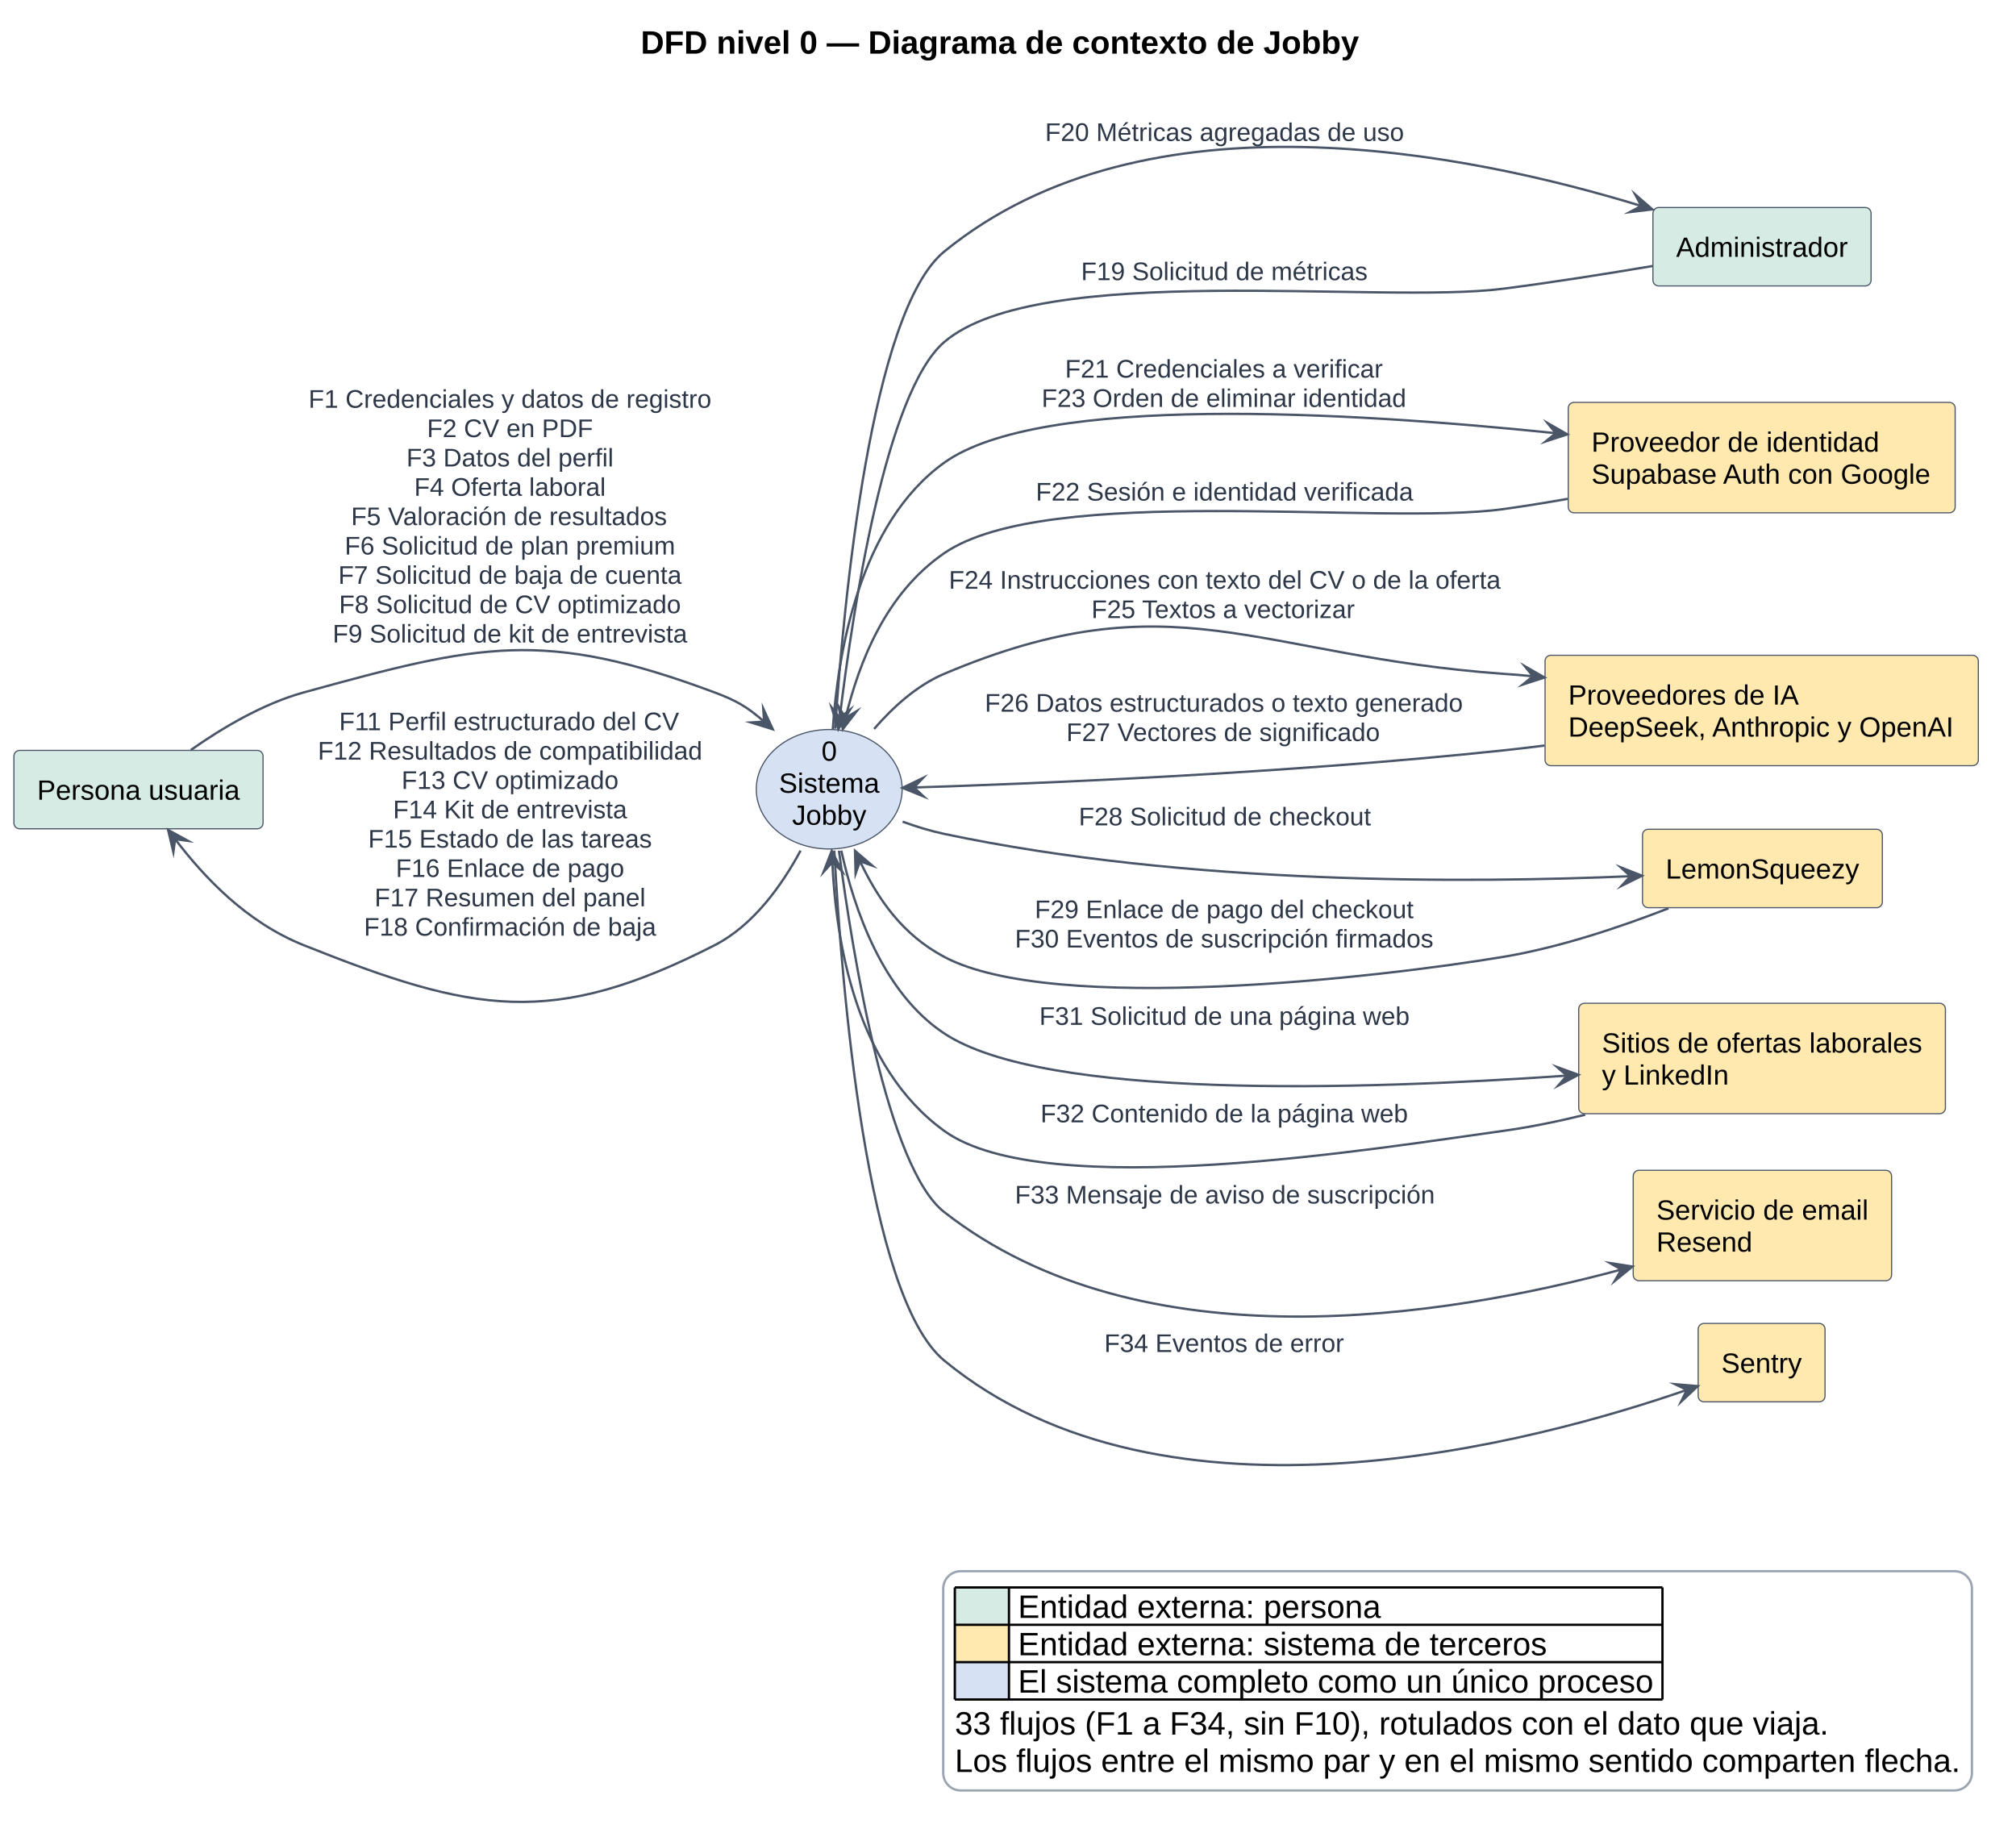
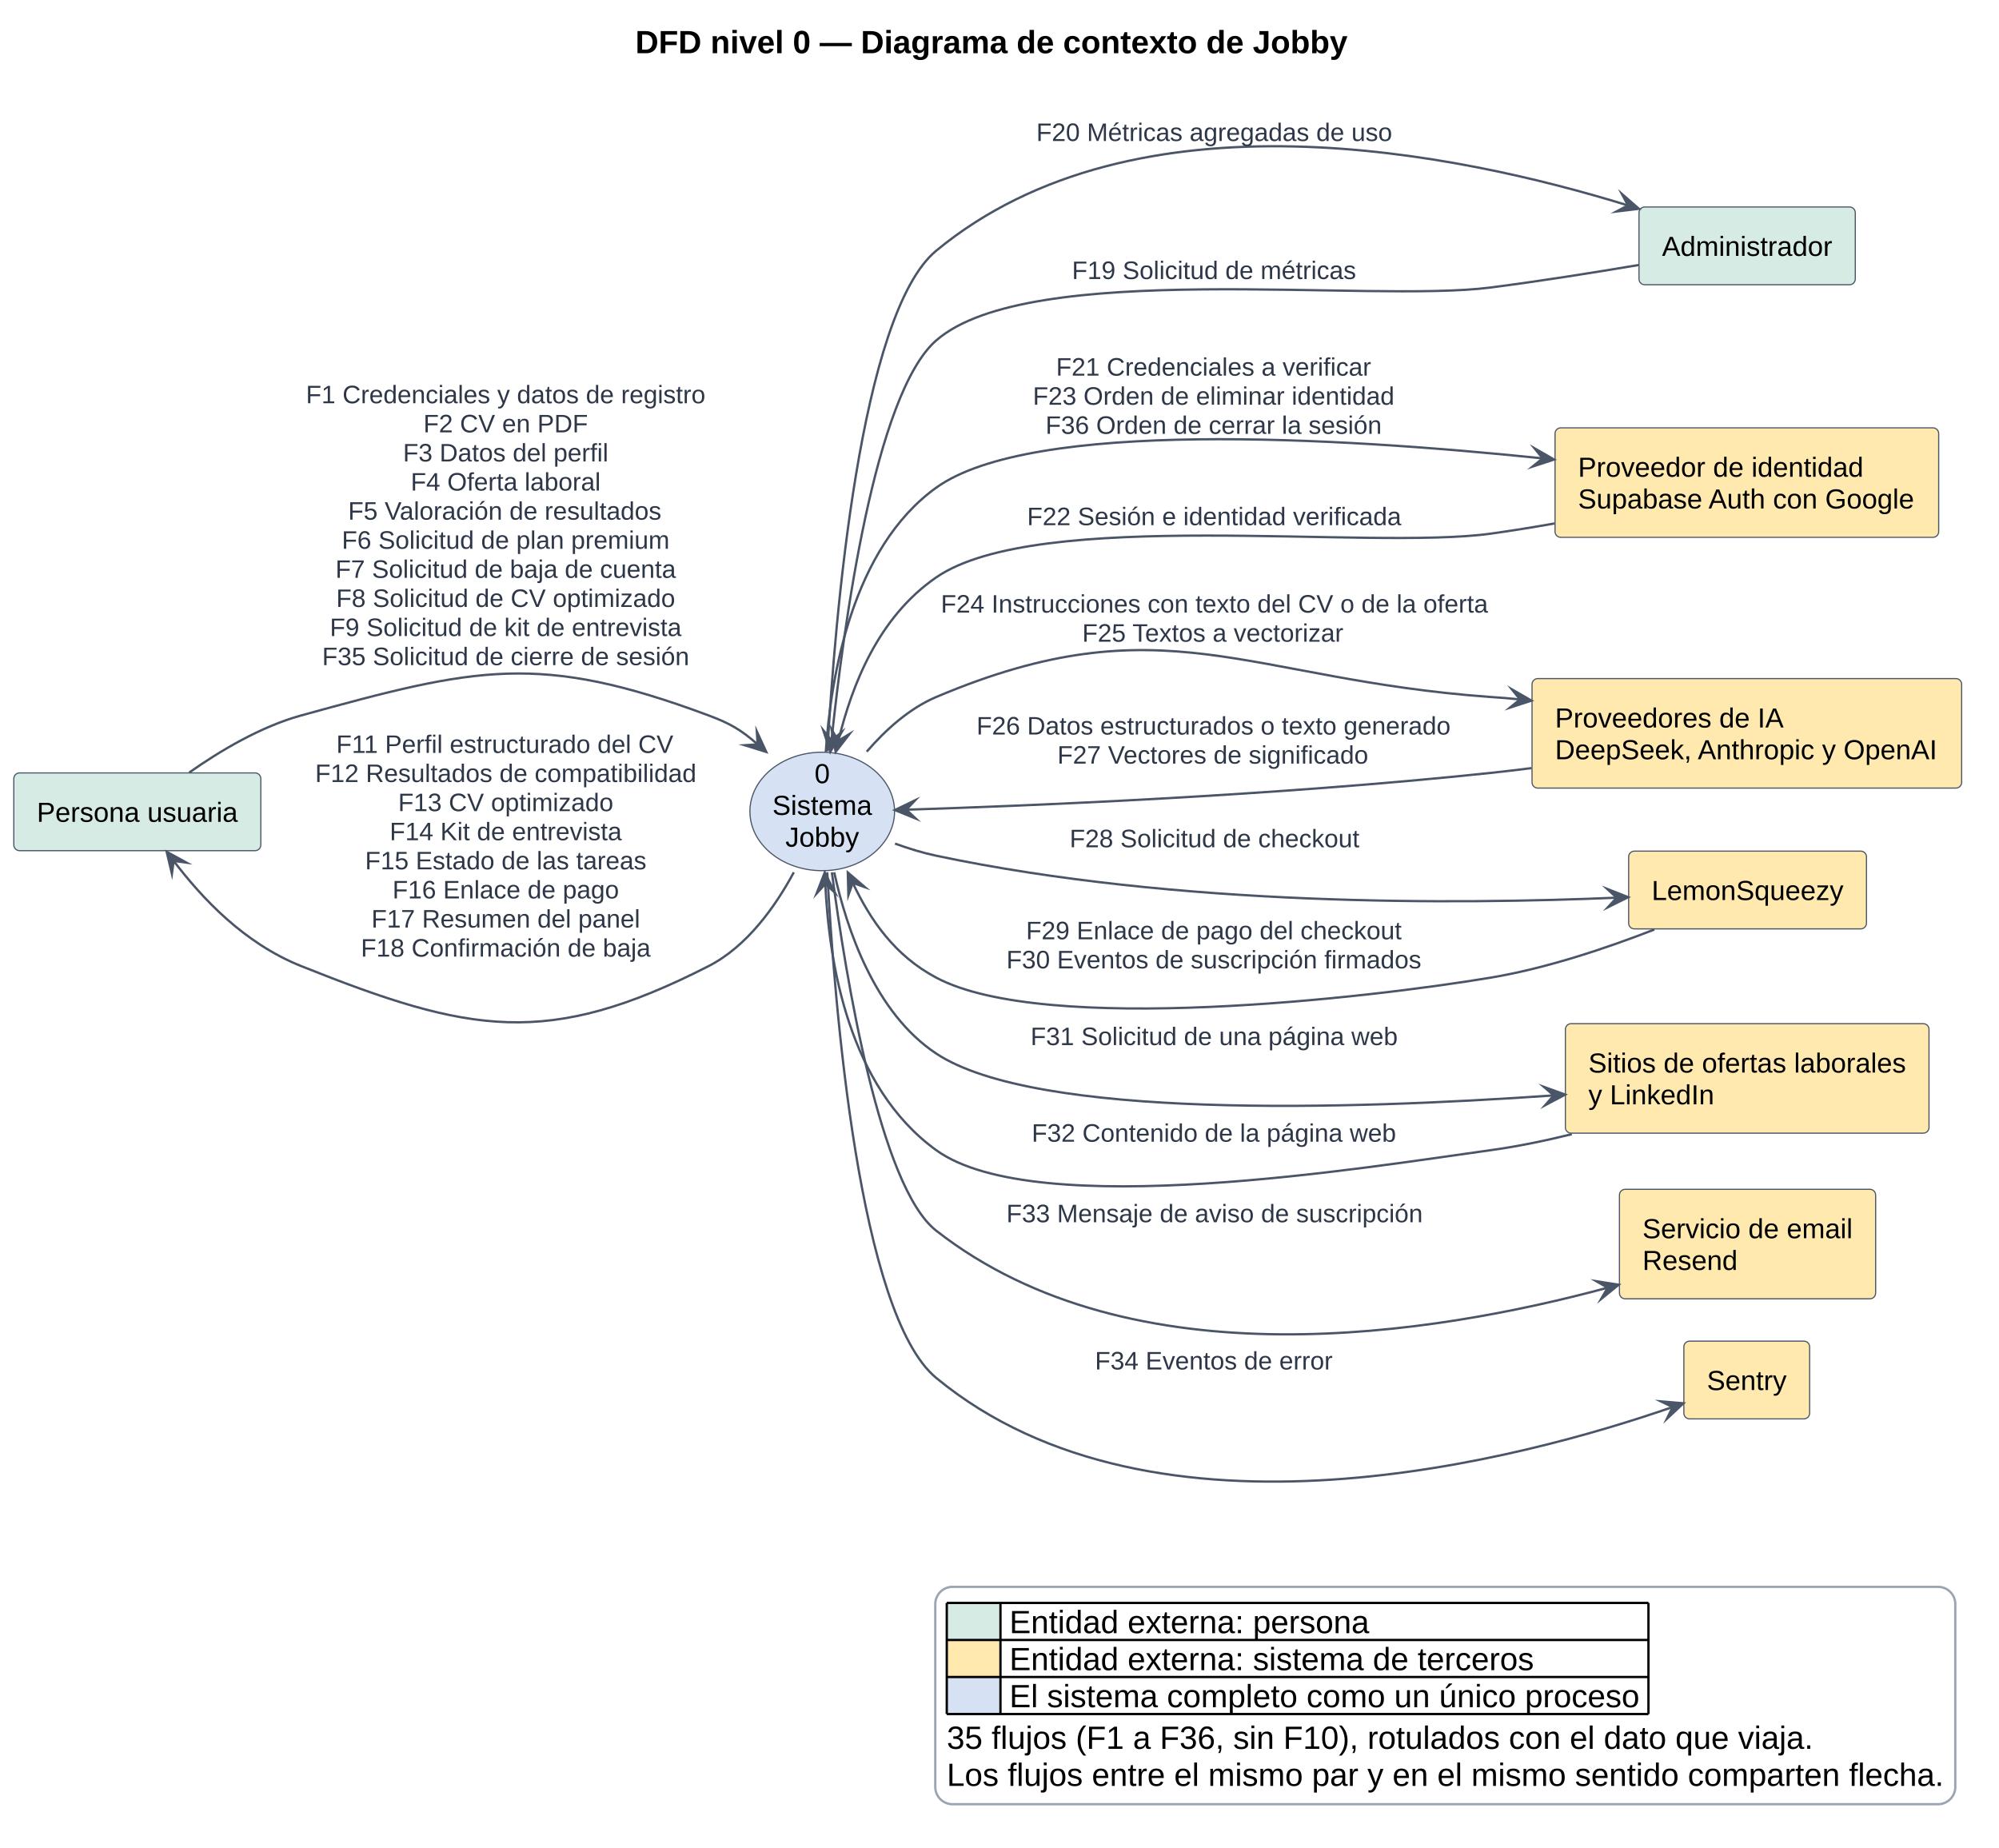
- <svg xmlns="http://www.w3.org/2000/svg" version="1.1" data-diagram-type="DESCRIPTION" style="width:869px;height:790px;background:#FFFFFF;" width="869px" height="790px" viewBox="0 0 869 790" zoomAndPan="magnify" preserveAspectRatio="none" contentStyleType="text/css">
+ <svg xmlns="http://www.w3.org/2000/svg" version="1.1" data-diagram-type="DESCRIPTION" style="width:869px;height:803px;background:#FFFFFF;" width="869px" height="803px" viewBox="0 0 869 803" zoomAndPan="magnify" preserveAspectRatio="none" contentStyleType="text/css">
  <defs />
  <g font-family="sans-serif" lengthAdjust="spacing">
    <g class="title" data-source-line="18">
      <text x="276.187" y="23.132" fill="#000" font-size="14" textLength="309.627" font-weight="700" font-family="Arial">DFD nivel 0 — Diagrama de contexto de Jobby</text>
    </g>
    <g class="entity" data-qualified-name="U" id="ent0001" data-source-line="20">
-       <rect x="6" y="323.446" width="107.387" height="33.799" fill="#D5EBE3" style="stroke:#4A5568;stroke-width:0.5;" rx="2.5" ry="2.5" />
-       <text x="16" y="344.702" fill="#000" font-size="12" textLength="87.387" font-family="Arial">Persona usuaria</text>
+       <rect x="6" y="335.974" width="107.387" height="33.799" fill="#D5EBE3" style="stroke:#4A5568;stroke-width:0.5;" rx="2.5" ry="2.5" />
+       <text x="16" y="357.229" fill="#000" font-size="12" textLength="87.387" font-family="Arial">Persona usuaria</text>
    </g>
    <g class="entity" data-qualified-name="A" id="ent0002" data-source-line="21">
-       <rect x="712.5" y="89.446" width="94.027" height="33.799" fill="#D5EBE3" style="stroke:#4A5568;stroke-width:0.5;" rx="2.5" ry="2.5" />
-       <text x="722.5" y="110.702" fill="#000" font-size="12" textLength="74.027" font-family="Arial">Administrador</text>
+       <rect x="712.5" y="89.974" width="94.027" height="33.799" fill="#D5EBE3" style="stroke:#4A5568;stroke-width:0.5;" rx="2.5" ry="2.5" />
+       <text x="722.5" y="111.229" fill="#000" font-size="12" textLength="74.027" font-family="Arial">Administrador</text>
    </g>
    <g class="entity" data-qualified-name="P" id="ent0003" data-source-line="22">
-       <ellipse cx="357.439" cy="340.197" rx="31.439" ry="25.751" fill="#D6E2F3" style="stroke:#4A5568;stroke-width:0.5;" />
-       <text x="354.102" y="327.902" fill="#000" font-size="12" font-family="Arial">0</text>
-       <text x="335.765" y="341.701" fill="#000" font-size="12" textLength="43.348" font-family="Arial">Sistema</text>
-       <text x="341.428" y="355.5" fill="#000" font-size="12" textLength="32.021" font-family="Arial">Jobby</text>
+       <ellipse cx="357.439" cy="352.724" rx="31.439" ry="25.751" fill="#D6E2F3" style="stroke:#4A5568;stroke-width:0.5;" />
+       <text x="354.102" y="340.43" fill="#000" font-size="12" font-family="Arial">0</text>
+       <text x="335.765" y="354.228" fill="#000" font-size="12" textLength="43.348" font-family="Arial">Sistema</text>
+       <text x="341.428" y="368.027" fill="#000" font-size="12" textLength="32.021" font-family="Arial">Jobby</text>
    </g>
    <g class="entity" data-qualified-name="ID" id="ent0004" data-source-line="23">
-       <rect x="676" y="173.446" width="166.777" height="47.598" fill="#FFE9AE" style="stroke:#4A5568;stroke-width:0.5;" rx="2.5" ry="2.5" />
-       <text x="686" y="194.702" fill="#000" font-size="12" textLength="124.09" font-family="Arial">Proveedor de identidad</text>
-       <text x="686" y="208.501" fill="#000" font-size="12" textLength="146.777" font-family="Arial">Supabase Auth con Google</text>
+       <rect x="676" y="185.974" width="166.777" height="47.598" fill="#FFE9AE" style="stroke:#4A5568;stroke-width:0.5;" rx="2.5" ry="2.5" />
+       <text x="686" y="207.229" fill="#000" font-size="12" textLength="124.09" font-family="Arial">Proveedor de identidad</text>
+       <text x="686" y="221.028" fill="#000" font-size="12" textLength="146.777" font-family="Arial">Supabase Auth con Google</text>
    </g>
    <g class="entity" data-qualified-name="IA" id="ent0005" data-source-line="24">
-       <rect x="666" y="282.446" width="186.764" height="47.598" fill="#FFE9AE" style="stroke:#4A5568;stroke-width:0.5;" rx="2.5" ry="2.5" />
-       <text x="676" y="303.702" fill="#000" font-size="12" textLength="99.393" font-family="Arial">Proveedores de IA</text>
-       <text x="676" y="317.501" fill="#000" font-size="12" textLength="166.764" font-family="Arial">DeepSeek, Anthropic y OpenAI</text>
+       <rect x="666" y="294.974" width="186.764" height="47.598" fill="#FFE9AE" style="stroke:#4A5568;stroke-width:0.5;" rx="2.5" ry="2.5" />
+       <text x="676" y="316.229" fill="#000" font-size="12" textLength="99.393" font-family="Arial">Proveedores de IA</text>
+       <text x="676" y="330.028" fill="#000" font-size="12" textLength="166.764" font-family="Arial">DeepSeek, Anthropic y OpenAI</text>
    </g>
    <g class="entity" data-qualified-name="LS" id="ent0006" data-source-line="25">
-       <rect x="708" y="357.446" width="103.391" height="33.799" fill="#FFE9AE" style="stroke:#4A5568;stroke-width:0.5;" rx="2.5" ry="2.5" />
-       <text x="718" y="378.702" fill="#000" font-size="12" textLength="83.391" font-family="Arial">LemonSqueezy</text>
+       <rect x="708" y="369.974" width="103.391" height="33.799" fill="#FFE9AE" style="stroke:#4A5568;stroke-width:0.5;" rx="2.5" ry="2.5" />
+       <text x="718" y="391.229" fill="#000" font-size="12" textLength="83.391" font-family="Arial">LemonSqueezy</text>
    </g>
    <g class="entity" data-qualified-name="W" id="ent0007" data-source-line="26">
-       <rect x="680.5" y="432.446" width="158.076" height="47.598" fill="#FFE9AE" style="stroke:#4A5568;stroke-width:0.5;" rx="2.5" ry="2.5" />
-       <text x="690.5" y="453.702" fill="#000" font-size="12" textLength="138.076" font-family="Arial">Sitios de ofertas laborales</text>
-       <text x="690.5" y="467.501" fill="#000" font-size="12" textLength="54.703" font-family="Arial">y LinkedIn</text>
+       <rect x="680.5" y="444.974" width="158.076" height="47.598" fill="#FFE9AE" style="stroke:#4A5568;stroke-width:0.5;" rx="2.5" ry="2.5" />
+       <text x="690.5" y="466.229" fill="#000" font-size="12" textLength="138.076" font-family="Arial">Sitios de ofertas laborales</text>
+       <text x="690.5" y="480.028" fill="#000" font-size="12" textLength="54.703" font-family="Arial">y LinkedIn</text>
    </g>
    <g class="entity" data-qualified-name="EM" id="ent0008" data-source-line="27">
-       <rect x="704" y="504.446" width="111.371" height="47.598" fill="#FFE9AE" style="stroke:#4A5568;stroke-width:0.5;" rx="2.5" ry="2.5" />
-       <text x="714" y="525.702" fill="#000" font-size="12" textLength="91.371" font-family="Arial">Servicio de email</text>
-       <text x="714" y="539.501" fill="#000" font-size="12" textLength="41.361" font-family="Arial">Resend</text>
+       <rect x="704" y="516.974" width="111.371" height="47.598" fill="#FFE9AE" style="stroke:#4A5568;stroke-width:0.5;" rx="2.5" ry="2.5" />
+       <text x="714" y="538.229" fill="#000" font-size="12" textLength="91.371" font-family="Arial">Servicio de email</text>
+       <text x="714" y="552.028" fill="#000" font-size="12" textLength="41.361" font-family="Arial">Resend</text>
    </g>
    <g class="entity" data-qualified-name="SE" id="ent0009" data-source-line="28">
-       <rect x="732" y="570.446" width="54.682" height="33.799" fill="#FFE9AE" style="stroke:#4A5568;stroke-width:0.5;" rx="2.5" ry="2.5" />
-       <text x="742" y="591.702" fill="#000" font-size="12" textLength="34.682" font-family="Arial">Sentry</text>
+       <rect x="732" y="582.974" width="54.682" height="33.799" fill="#FFE9AE" style="stroke:#4A5568;stroke-width:0.5;" rx="2.5" ry="2.5" />
+       <text x="742" y="604.229" fill="#000" font-size="12" textLength="34.682" font-family="Arial">Sentry</text>
    </g>
    <g class="link" data-entity-1="ent0001" data-entity-2="ent0003" id="lnk10" data-link-type="dependency">
-       <polygon points="333.119,314.347,328.998,305.402,329.363,311.047,323.718,311.411,333.119,314.347" fill="#4A5568" style="stroke:#4A5568;stroke-width:1;stroke-linejoin:miter;stroke-miterlimit:10;" />
-       <path d="M82.254,323.294 C95.518,313.951 113.281,303.325 131,298.446 C206.845,277.567 234.289,270.966 308,298.446 C317.184,301.87 322.029,304.603 329.363,311.047" style="stroke:#4A5568;stroke-width:1;" fill="none" />
-       <text x="133" y="175.764" fill="#2D3748" font-size="11" textLength="173.642" font-family="Arial">F1 Credenciales y datos de registro</text>
-       <text x="184.06" y="188.413" fill="#2D3748" font-size="11" textLength="71.521" font-family="Arial">F2 CV en PDF</text>
-       <text x="175.19" y="201.062" fill="#2D3748" font-size="11" textLength="89.262" font-family="Arial">F3 Datos del perfil</text>
-       <text x="178.552" y="213.711" fill="#2D3748" font-size="11" textLength="82.538" font-family="Arial">F4 Oferta laboral</text>
-       <text x="151.337" y="226.36" fill="#2D3748" font-size="11" textLength="136.968" font-family="Arial">F5 Valoración de resultados</text>
-       <text x="148.592" y="239.009" fill="#2D3748" font-size="11" textLength="142.458" font-family="Arial">F6 Solicitud de plan premium</text>
-       <text x="145.826" y="251.658" fill="#2D3748" font-size="11" textLength="147.99" font-family="Arial">F7 Solicitud de baja de cuenta</text>
-       <text x="146.146" y="264.307" fill="#2D3748" font-size="11" textLength="147.351" font-family="Arial">F8 Solicitud de CV optimizado</text>
-       <text x="143.393" y="276.956" fill="#2D3748" font-size="11" textLength="152.856" font-family="Arial">F9 Solicitud de kit de entrevista</text>
+       <polygon points="333.119,326.874,328.998,317.929,329.363,323.574,323.718,323.938,333.119,326.874" fill="#4A5568" style="stroke:#4A5568;stroke-width:1;stroke-linejoin:miter;stroke-miterlimit:10;" />
+       <path d="M82.254,335.821 C95.518,326.478 113.281,315.852 131,310.974 C206.845,290.094 234.289,283.493 308,310.974 C317.184,314.398 322.029,317.13 329.363,323.574" style="stroke:#4A5568;stroke-width:1;" fill="none" />
+       <text x="133" y="175.291" fill="#2D3748" font-size="11" textLength="173.642" font-family="Arial">F1 Credenciales y datos de registro</text>
+       <text x="184.06" y="187.94" fill="#2D3748" font-size="11" textLength="71.521" font-family="Arial">F2 CV en PDF</text>
+       <text x="175.19" y="200.589" fill="#2D3748" font-size="11" textLength="89.262" font-family="Arial">F3 Datos del perfil</text>
+       <text x="178.552" y="213.238" fill="#2D3748" font-size="11" textLength="82.538" font-family="Arial">F4 Oferta laboral</text>
+       <text x="151.337" y="225.887" fill="#2D3748" font-size="11" textLength="136.968" font-family="Arial">F5 Valoración de resultados</text>
+       <text x="148.592" y="238.536" fill="#2D3748" font-size="11" textLength="142.458" font-family="Arial">F6 Solicitud de plan premium</text>
+       <text x="145.826" y="251.185" fill="#2D3748" font-size="11" textLength="147.99" font-family="Arial">F7 Solicitud de baja de cuenta</text>
+       <text x="146.146" y="263.834" fill="#2D3748" font-size="11" textLength="147.351" font-family="Arial">F8 Solicitud de CV optimizado</text>
+       <text x="143.393" y="276.483" fill="#2D3748" font-size="11" textLength="152.856" font-family="Arial">F9 Solicitud de kit de entrevista</text>
+       <text x="140.028" y="289.132" fill="#2D3748" font-size="11" textLength="159.586" font-family="Arial">F35 Solicitud de cierre de sesión</text>
    </g>
    <g class="link" data-entity-1="ent0003" data-entity-2="ent0001" id="lnk11" data-link-type="dependency">
-       <polygon points="72.456,357.726,74.733,367.308,75.488,361.701,81.094,362.456,72.456,357.726" fill="#4A5568" style="stroke:#4A5568;stroke-width:1;stroke-linejoin:miter;stroke-miterlimit:10;" />
-       <path d="M345.085,366.65 C337.061,381.548 324.753,398.892 308,407.446 C237.939,443.221 204.056,436.624 131,407.446 C106.067,397.489 87.942,378.03 75.488,361.701" style="stroke:#4A5568;stroke-width:1;" fill="none" />
-       <text x="146.182" y="314.764" fill="#2D3748" font-size="11" textLength="147.345" font-family="Arial">F11 Perfil estructurado del CV</text>
-       <text x="137" y="327.413" fill="#2D3748" font-size="11" textLength="165.709" font-family="Arial">F12 Resultados de compatibilidad</text>
-       <text x="173.083" y="340.062" fill="#2D3748" font-size="11" textLength="93.543" font-family="Arial">F13 CV optimizado</text>
-       <text x="169.412" y="352.711" fill="#2D3748" font-size="11" textLength="100.885" font-family="Arial">F14 Kit de entrevista</text>
-       <text x="158.707" y="365.36" fill="#2D3748" font-size="11" textLength="122.294" font-family="Arial">F15 Estado de las tareas</text>
-       <text x="170.623" y="378.009" fill="#2D3748" font-size="11" textLength="98.463" font-family="Arial">F16 Enlace de pago</text>
-       <text x="161.457" y="390.658" fill="#2D3748" font-size="11" textLength="116.794" font-family="Arial">F17 Resumen del panel</text>
-       <text x="156.876" y="403.307" fill="#2D3748" font-size="11" textLength="125.958" font-family="Arial">F18 Confirmación de baja</text>
+       <polygon points="72.456,370.253,74.733,379.835,75.488,374.228,81.094,374.983,72.456,370.253" fill="#4A5568" style="stroke:#4A5568;stroke-width:1;stroke-linejoin:miter;stroke-miterlimit:10;" />
+       <path d="M345.085,379.177 C337.061,394.075 324.753,411.419 308,419.974 C237.939,455.749 204.056,449.151 131,419.974 C106.067,410.016 87.942,390.557 75.488,374.228" style="stroke:#4A5568;stroke-width:1;" fill="none" />
+       <text x="146.182" y="327.291" fill="#2D3748" font-size="11" textLength="147.345" font-family="Arial">F11 Perfil estructurado del CV</text>
+       <text x="137" y="339.94" fill="#2D3748" font-size="11" textLength="165.709" font-family="Arial">F12 Resultados de compatibilidad</text>
+       <text x="173.083" y="352.589" fill="#2D3748" font-size="11" textLength="93.543" font-family="Arial">F13 CV optimizado</text>
+       <text x="169.412" y="365.238" fill="#2D3748" font-size="11" textLength="100.885" font-family="Arial">F14 Kit de entrevista</text>
+       <text x="158.707" y="377.887" fill="#2D3748" font-size="11" textLength="122.294" font-family="Arial">F15 Estado de las tareas</text>
+       <text x="170.623" y="390.536" fill="#2D3748" font-size="11" textLength="98.463" font-family="Arial">F16 Enlace de pago</text>
+       <text x="161.457" y="403.185" fill="#2D3748" font-size="11" textLength="116.794" font-family="Arial">F17 Resumen del panel</text>
+       <text x="156.876" y="415.834" fill="#2D3748" font-size="11" textLength="125.958" font-family="Arial">F18 Confirmación de baja</text>
    </g>
    <g class="link" data-entity-1="ent0002" data-entity-2="ent0003" id="lnk12" data-link-type="dependency">
-       <polygon points="361.362,314.343,366.419,305.892,361.965,309.38,358.477,304.926,361.362,314.343" fill="#4A5568" style="stroke:#4A5568;stroke-width:1;stroke-linejoin:miter;stroke-miterlimit:10;" />
-       <path d="M712.364,114.663 C692.589,118.002 669.205,121.711 648,124.446 C594.643,131.331 447.803,112.384 407,147.446 C381.845,169.062 367.745,261.854 361.965,309.38" style="stroke:#4A5568;stroke-width:1;" fill="none" />
-       <text x="466" y="120.764" fill="#2D3748" font-size="11" textLength="123.498" font-family="Arial">F19 Solicitud de métricas</text>
+       <polygon points="360.95,326.826,365.87,318.294,361.473,321.854,357.914,317.457,360.95,326.826" fill="#4A5568" style="stroke:#4A5568;stroke-width:1;stroke-linejoin:miter;stroke-miterlimit:10;" />
+       <path d="M712.364,115.19 C692.589,118.53 669.205,122.238 648,124.974 C594.643,131.858 447.559,112.628 407,147.974 C380.255,171.281 366.716,272.018 361.473,321.854" style="stroke:#4A5568;stroke-width:1;" fill="none" />
+       <text x="466" y="121.291" fill="#2D3748" font-size="11" textLength="123.498" font-family="Arial">F19 Solicitud de métricas</text>
    </g>
    <g class="link" data-entity-1="ent0003" data-entity-2="ent0002" id="lnk13" data-link-type="dependency">
-       <polygon points="712.259,90.245,704.826,83.783,707.478,88.78,702.482,91.432,712.259,90.245" fill="#4A5568" style="stroke:#4A5568;stroke-width:1;stroke-linejoin:miter;stroke-miterlimit:10;" />
-       <path d="M359.983,314.086 C363.694,258.911 375.458,134.226 407,108.446 C494.297,37.099 633.881,66.225 707.478,88.78" style="stroke:#4A5568;stroke-width:1;" fill="none" />
-       <text x="450.5" y="60.764" fill="#2D3748" font-size="11" textLength="154.698" font-family="Arial">F20 Métricas agregadas de uso</text>
+       <polygon points="712.476,90.764,705.054,84.289,707.698,89.291,702.697,91.934,712.476,90.764" fill="#4A5568" style="stroke:#4A5568;stroke-width:1;stroke-linejoin:miter;stroke-miterlimit:10;" />
+       <path d="M359.69,326.572 C362.881,269.262 373.777,136.401 407,108.974 C494.061,37.099 634.078,66.588 707.698,89.291" style="stroke:#4A5568;stroke-width:1;" fill="none" />
+       <text x="450.5" y="61.291" fill="#2D3748" font-size="11" textLength="154.698" font-family="Arial">F20 Métricas agregadas de uso</text>
    </g>
    <g class="link" data-entity-1="ent0003" data-entity-2="ent0004" id="lnk14" data-link-type="dependency">
-       <polygon points="675.597,187.229,667.055,182.328,670.624,186.717,666.235,190.286,675.597,187.229" fill="#4A5568" style="stroke:#4A5568;stroke-width:1;stroke-linejoin:miter;stroke-miterlimit:10;" />
-       <path d="M358.978,314.399 C361.153,281.412 370.408,225.713 407,199.446 C448.395,169.732 580.39,177.422 670.624,186.717" style="stroke:#4A5568;stroke-width:1;" fill="none" />
-       <text x="459.1" y="162.764" fill="#2D3748" font-size="11" textLength="136.947" font-family="Arial">F21 Credenciales a verificar</text>
-       <text x="449" y="175.413" fill="#2D3748" font-size="11" textLength="157.147" font-family="Arial">F23 Orden de eliminar identidad</text>
+       <polygon points="675.597,199.756,667.055,194.855,670.624,199.244,666.235,202.813,675.597,199.756" fill="#4A5568" style="stroke:#4A5568;stroke-width:1;stroke-linejoin:miter;stroke-miterlimit:10;" />
+       <path d="M358.978,326.926 C361.153,293.939 370.408,238.24 407,211.974 C448.395,182.259 580.39,189.949 670.624,199.244" style="stroke:#4A5568;stroke-width:1;" fill="none" />
+       <text x="459.1" y="163.291" fill="#2D3748" font-size="11" textLength="136.947" font-family="Arial">F21 Credenciales a verificar</text>
+       <text x="449" y="175.94" fill="#2D3748" font-size="11" textLength="157.147" font-family="Arial">F23 Orden de eliminar identidad</text>
+       <text x="454.511" y="188.589" fill="#2D3748" font-size="11" textLength="146.126" font-family="Arial">F36 Orden de cerrar la sesión</text>
    </g>
    <g class="link" data-entity-1="ent0004" data-entity-2="ent0003" id="lnk15" data-link-type="dependency">
-       <polygon points="363.272,314.313,369.297,306.521,364.461,309.456,361.526,304.62,363.272,314.313" fill="#4A5568" style="stroke:#4A5568;stroke-width:1;stroke-linejoin:miter;stroke-miterlimit:10;" />
-       <path d="M675.715,215.026 C666.392,216.679 657.01,218.199 648,219.446 C594.786,226.815 451.253,207.988 407,238.446 C381.641,255.9 370.333,285.453 364.461,309.456" style="stroke:#4A5568;stroke-width:1;" fill="none" />
-       <text x="446.5" y="215.764" fill="#2D3748" font-size="11" textLength="162.658" font-family="Arial">F22 Sesión e identidad verificada</text>
+       <polygon points="363.272,326.84,369.297,319.048,364.461,321.983,361.526,317.147,363.272,326.84" fill="#4A5568" style="stroke:#4A5568;stroke-width:1;stroke-linejoin:miter;stroke-miterlimit:10;" />
+       <path d="M675.715,227.553 C666.392,229.206 657.01,230.726 648,231.974 C594.786,239.342 451.253,220.515 407,250.974 C381.641,268.427 370.333,297.98 364.461,321.983" style="stroke:#4A5568;stroke-width:1;" fill="none" />
+       <text x="446.5" y="228.291" fill="#2D3748" font-size="11" textLength="162.658" font-family="Arial">F22 Sesión e identidad verificada</text>
    </g>
    <g class="link" data-entity-1="ent0003" data-entity-2="ent0005" id="lnk16" data-link-type="dependency">
-       <polygon points="665.758,292.031,657.223,287.117,660.785,291.511,656.391,295.074,665.758,292.031" fill="#4A5568" style="stroke:#4A5568;stroke-width:1;stroke-linejoin:miter;stroke-miterlimit:10;" />
-       <path d="M376.781,314.21 C384.85,304.873 395.194,295.442 407,290.446 C505.643,248.705 541.166,282.752 648,290.446 C653.8,290.864 654.786,290.884 660.785,291.511" style="stroke:#4A5568;stroke-width:1;" fill="none" />
-       <text x="409" y="253.764" fill="#2D3748" font-size="11" textLength="237.854" font-family="Arial">F24 Instrucciones con texto del CV o de la oferta</text>
-       <text x="470.461" y="266.413" fill="#2D3748" font-size="11" textLength="114.931" font-family="Arial">F25 Textos a vectorizar</text>
+       <polygon points="665.758,304.558,657.223,299.644,660.785,304.038,656.391,307.601,665.758,304.558" fill="#4A5568" style="stroke:#4A5568;stroke-width:1;stroke-linejoin:miter;stroke-miterlimit:10;" />
+       <path d="M376.781,326.737 C384.85,317.4 395.194,307.969 407,302.974 C505.643,261.232 541.166,295.279 648,302.974 C653.8,303.391 654.786,303.411 660.785,304.038" style="stroke:#4A5568;stroke-width:1;" fill="none" />
+       <text x="409" y="266.291" fill="#2D3748" font-size="11" textLength="237.854" font-family="Arial">F24 Instrucciones con texto del CV o de la oferta</text>
+       <text x="470.461" y="278.94" fill="#2D3748" font-size="11" textLength="114.931" font-family="Arial">F25 Textos a vectorizar</text>
    </g>
    <g class="link" data-entity-1="ent0005" data-entity-2="ent0003" id="lnk17" data-link-type="dependency">
-       <polygon points="389.004,339.598,398.126,343.31,394.001,339.439,397.872,335.314,389.004,339.598" fill="#4A5568" style="stroke:#4A5568;stroke-width:1;stroke-linejoin:miter;stroke-miterlimit:10;" />
-       <path d="M665.735,321.365 C659.741,322.129 653.79,322.832 648,323.446 C553.875,333.428 446.865,337.758 394.001,339.439" style="stroke:#4A5568;stroke-width:1;" fill="none" />
-       <text x="424.5" y="306.764" fill="#2D3748" font-size="11" textLength="206.067" font-family="Arial">F26 Datos estructurados o texto generado</text>
-       <text x="459.662" y="319.413" fill="#2D3748" font-size="11" textLength="135.744" font-family="Arial">F27 Vectores de significado</text>
+       <polygon points="389.004,352.125,398.126,355.837,394.001,351.966,397.872,347.841,389.004,352.125" fill="#4A5568" style="stroke:#4A5568;stroke-width:1;stroke-linejoin:miter;stroke-miterlimit:10;" />
+       <path d="M665.735,333.892 C659.741,334.656 653.79,335.359 648,335.974 C553.875,345.955 446.865,350.286 394.001,351.966" style="stroke:#4A5568;stroke-width:1;" fill="none" />
+       <text x="424.5" y="319.291" fill="#2D3748" font-size="11" textLength="206.067" font-family="Arial">F26 Datos estructurados o texto generado</text>
+       <text x="459.662" y="331.94" fill="#2D3748" font-size="11" textLength="135.744" font-family="Arial">F27 Vectores de significado</text>
    </g>
    <g class="link" data-entity-1="ent0003" data-entity-2="ent0006" id="lnk18" data-link-type="dependency">
-       <polygon points="707.791,377.471,698.628,373.859,702.795,377.685,698.969,381.851,707.791,377.471" fill="#4A5568" style="stroke:#4A5568;stroke-width:1;stroke-linejoin:miter;stroke-miterlimit:10;" />
-       <path d="M389.079,354.177 C394.924,356.297 401.072,358.195 407,359.446 C512.183,381.647 633.883,380.625 702.795,377.685" style="stroke:#4A5568;stroke-width:1;" fill="none" />
-       <text x="465" y="355.764" fill="#2D3748" font-size="11" textLength="125.963" font-family="Arial">F28 Solicitud de checkout</text>
+       <polygon points="707.791,389.999,698.628,386.386,702.795,390.212,698.969,394.379,707.791,389.999" fill="#4A5568" style="stroke:#4A5568;stroke-width:1;stroke-linejoin:miter;stroke-miterlimit:10;" />
+       <path d="M389.079,366.704 C394.924,368.825 401.072,370.722 407,371.974 C512.183,394.174 633.883,393.152 702.795,390.212" style="stroke:#4A5568;stroke-width:1;" fill="none" />
+       <text x="465" y="368.291" fill="#2D3748" font-size="11" textLength="125.963" font-family="Arial">F28 Solicitud de checkout</text>
    </g>
    <g class="link" data-entity-1="ent0006" data-entity-2="ent0003" id="lnk19" data-link-type="dependency">
-       <polygon points="368.552,366.729,368.81,376.574,370.702,371.243,376.033,373.135,368.552,366.729" fill="#4A5568" style="stroke:#4A5568;stroke-width:1;stroke-linejoin:miter;stroke-miterlimit:10;" />
-       <path d="M719.177,391.528 C698.436,399.617 672.311,408.383 648,412.446 C595.177,421.275 454.279,437.604 407,412.446 C388.905,402.818 378.498,387.614 370.702,371.243" style="stroke:#4A5568;stroke-width:1;" fill="none" />
-       <text x="446.04" y="395.764" fill="#2D3748" font-size="11" textLength="163.281" font-family="Arial">F29 Enlace de pago del checkout</text>
-       <text x="437.5" y="408.413" fill="#2D3748" font-size="11" textLength="180.361" font-family="Arial">F30 Eventos de suscripción firmados</text>
+       <polygon points="368.552,379.256,368.81,389.102,370.702,383.77,376.033,385.662,368.552,379.256" fill="#4A5568" style="stroke:#4A5568;stroke-width:1;stroke-linejoin:miter;stroke-miterlimit:10;" />
+       <path d="M719.177,404.055 C698.436,412.144 672.311,420.91 648,424.974 C595.177,433.802 454.279,450.131 407,424.974 C388.905,415.345 378.498,400.141 370.702,383.77" style="stroke:#4A5568;stroke-width:1;" fill="none" />
+       <text x="446.04" y="408.291" fill="#2D3748" font-size="11" textLength="163.281" font-family="Arial">F29 Enlace de pago del checkout</text>
+       <text x="437.5" y="420.94" fill="#2D3748" font-size="11" textLength="180.361" font-family="Arial">F30 Eventos de suscripción firmados</text>
    </g>
    <g class="link" data-entity-1="ent0003" data-entity-2="ent0007" id="lnk20" data-link-type="dependency">
-       <polygon points="680.403,463.282,671.146,459.919,675.415,463.63,671.704,467.9,680.403,463.282" fill="#4A5568" style="stroke:#4A5568;stroke-width:1;stroke-linejoin:miter;stroke-miterlimit:10;" />
-       <path d="M362.646,366.657 C368.115,391.588 380.377,427.825 407,445.446 C450.212,474.048 585.678,469.904 675.415,463.63" style="stroke:#4A5568;stroke-width:1;" fill="none" />
-       <text x="448" y="441.764" fill="#2D3748" font-size="11" textLength="159.613" font-family="Arial">F31 Solicitud de una página web</text>
+       <polygon points="680.403,475.809,671.146,472.446,675.415,476.157,671.704,480.427,680.403,475.809" fill="#4A5568" style="stroke:#4A5568;stroke-width:1;stroke-linejoin:miter;stroke-miterlimit:10;" />
+       <path d="M362.646,379.184 C368.115,404.115 380.377,440.352 407,457.974 C450.212,486.575 585.678,482.431 675.415,476.157" style="stroke:#4A5568;stroke-width:1;" fill="none" />
+       <text x="448" y="454.291" fill="#2D3748" font-size="11" textLength="159.613" font-family="Arial">F31 Solicitud de una página web</text>
    </g>
    <g class="link" data-entity-1="ent0007" data-entity-2="ent0003" id="lnk21" data-link-type="dependency">
-       <polygon points="358.534,366.713,354.968,375.894,358.772,371.708,362.958,375.512,358.534,366.713" fill="#4A5568" style="stroke:#4A5568;stroke-width:1;stroke-linejoin:miter;stroke-miterlimit:10;" />
-       <path d="M683.292,480.493 C671.587,483.376 659.547,485.857 648,487.446 C594.944,494.748 450.398,518.827 407,487.446 C368.781,459.811 360.409,405.974 358.772,371.708" style="stroke:#4A5568;stroke-width:1;" fill="none" />
-       <text x="448.5" y="483.764" fill="#2D3748" font-size="11" textLength="158.394" font-family="Arial">F32 Contenido de la página web</text>
+       <polygon points="358.534,379.241,354.968,388.421,358.772,384.235,362.958,388.04,358.534,379.241" fill="#4A5568" style="stroke:#4A5568;stroke-width:1;stroke-linejoin:miter;stroke-miterlimit:10;" />
+       <path d="M683.292,493.02 C671.587,495.903 659.547,498.384 648,499.974 C594.944,507.275 450.398,531.355 407,499.974 C368.781,472.338 360.409,418.501 358.772,384.235" style="stroke:#4A5568;stroke-width:1;" fill="none" />
+       <text x="448.5" y="496.291" fill="#2D3748" font-size="11" textLength="158.394" font-family="Arial">F32 Contenido de la página web</text>
    </g>
    <g class="link" data-entity-1="ent0003" data-entity-2="ent0008" id="lnk22" data-link-type="dependency">
-       <polygon points="703.688,545.926,693.957,544.408,698.861,547.228,696.041,552.132,703.688,545.926" fill="#4A5568" style="stroke:#4A5568;stroke-width:1;stroke-linejoin:miter;stroke-miterlimit:10;" />
-       <path d="M361.629,366.684 C367.667,412.325 382.53,503.309 407,522.446 C492.336,589.185 623.49,567.563 698.861,547.228" style="stroke:#4A5568;stroke-width:1;" fill="none" />
-       <text x="437.5" y="518.764" fill="#2D3748" font-size="11" textLength="180.984" font-family="Arial">F33 Mensaje de aviso de suscripción</text>
+       <polygon points="703.688,558.453,693.957,556.936,698.861,559.756,696.041,564.659,703.688,558.453" fill="#4A5568" style="stroke:#4A5568;stroke-width:1;stroke-linejoin:miter;stroke-miterlimit:10;" />
+       <path d="M361.629,379.211 C367.667,424.852 382.53,515.836 407,534.974 C492.336,601.712 623.49,580.09 698.861,559.756" style="stroke:#4A5568;stroke-width:1;" fill="none" />
+       <text x="437.5" y="531.291" fill="#2D3748" font-size="11" textLength="180.984" font-family="Arial">F33 Mensaje de aviso de suscripción</text>
    </g>
    <g class="link" data-entity-1="ent0003" data-entity-2="ent0009" id="lnk23" data-link-type="dependency">
-       <polygon points="731.831,597.469,722.017,596.633,727.106,599.105,724.635,604.193,731.831,597.469" fill="#4A5568" style="stroke:#4A5568;stroke-width:1;stroke-linejoin:miter;stroke-miterlimit:10;" />
-       <path d="M359.626,366.636 C362.704,424.185 373.413,558.755 407,586.446 C502.582,665.252 662.875,621.341 727.106,599.105" style="stroke:#4A5568;stroke-width:1;" fill="none" />
-       <text x="476" y="582.764" fill="#2D3748" font-size="11" textLength="103.329" font-family="Arial">F34 Eventos de error</text>
+       <polygon points="731.831,609.996,722.017,609.16,727.106,611.632,724.635,616.72,731.831,609.996" fill="#4A5568" style="stroke:#4A5568;stroke-width:1;stroke-linejoin:miter;stroke-miterlimit:10;" />
+       <path d="M359.626,379.163 C362.704,436.712 373.413,571.282 407,598.974 C502.582,677.779 662.875,633.868 727.106,611.632" style="stroke:#4A5568;stroke-width:1;" fill="none" />
+       <text x="476" y="595.291" fill="#2D3748" font-size="11" textLength="103.329" font-family="Arial">F34 Eventos de error</text>
    </g>
    <g class="legend" data-source-line="45">
-       <rect x="406.581" y="677.252" width="443.419" height="94.493" fill="none" style="stroke:#9AA5B1;stroke-width:1;" rx="7.5" ry="7.5" />
-       <rect x="411.581" y="684.252" width="23.338" height="16.099" fill="#D5EBE3" style="stroke:none;" />
-       <text x="411.581" y="697.384" fill="#000" font-size="14" textLength="23.338" font-family="Arial">      </text>
-       <text x="438.809" y="697.384" fill="#000" font-size="14" textLength="156.44" font-family="Arial">Entidad externa: persona</text>
-       <rect x="411.581" y="700.351" width="23.338" height="16.099" fill="#FFE9AE" style="stroke:none;" />
-       <text x="411.581" y="713.482" fill="#000" font-size="14" textLength="23.338" font-family="Arial">      </text>
-       <text x="438.809" y="713.482" fill="#000" font-size="14" textLength="228.006" font-family="Arial">Entidad externa: sistema de terceros</text>
-       <rect x="411.581" y="716.449" width="23.338" height="16.099" fill="#D6E2F3" style="stroke:none;" />
-       <text x="411.581" y="729.581" fill="#000" font-size="14" textLength="23.338" font-family="Arial">      </text>
-       <text x="438.809" y="729.581" fill="#000" font-size="14" textLength="273.909" font-family="Arial">El sistema completo como un único proceso</text>
-       <line x1="411.581" y1="684.252" x2="716.607" y2="684.252" style="stroke:#000;stroke-width:1;" />
-       <line x1="411.581" y1="700.351" x2="716.607" y2="700.351" style="stroke:#000;stroke-width:1;" />
-       <line x1="411.581" y1="716.449" x2="716.607" y2="716.449" style="stroke:#000;stroke-width:1;" />
-       <line x1="411.581" y1="732.548" x2="716.607" y2="732.548" style="stroke:#000;stroke-width:1;" />
-       <line x1="411.581" y1="684.252" x2="411.581" y2="732.548" style="stroke:#000;stroke-width:1;" />
-       <line x1="434.919" y1="684.252" x2="434.919" y2="732.548" style="stroke:#000;stroke-width:1;" />
-       <line x1="716.607" y1="684.252" x2="716.607" y2="732.548" style="stroke:#000;stroke-width:1;" />
-       <text x="411.581" y="747.68" fill="#000" font-size="14" textLength="376.653" font-family="Arial">33 flujos (F1 a F34, sin F10), rotulados con el dato que viaja.</text>
-       <text x="411.581" y="763.778" fill="#000" font-size="14" textLength="433.419" font-family="Arial">Los flujos entre el mismo par y en el mismo sentido comparten flecha.</text>
+       <rect x="406.581" y="689.779" width="443.419" height="94.493" fill="none" style="stroke:#9AA5B1;stroke-width:1;" rx="7.5" ry="7.5" />
+       <rect x="411.581" y="696.779" width="23.338" height="16.099" fill="#D5EBE3" style="stroke:none;" />
+       <text x="411.581" y="709.911" fill="#000" font-size="14" textLength="23.338" font-family="Arial">      </text>
+       <text x="438.809" y="709.911" fill="#000" font-size="14" textLength="156.44" font-family="Arial">Entidad externa: persona</text>
+       <rect x="411.581" y="712.878" width="23.338" height="16.099" fill="#FFE9AE" style="stroke:none;" />
+       <text x="411.581" y="726.01" fill="#000" font-size="14" textLength="23.338" font-family="Arial">      </text>
+       <text x="438.809" y="726.01" fill="#000" font-size="14" textLength="228.006" font-family="Arial">Entidad externa: sistema de terceros</text>
+       <rect x="411.581" y="728.976" width="23.338" height="16.099" fill="#D6E2F3" style="stroke:none;" />
+       <text x="411.581" y="742.108" fill="#000" font-size="14" textLength="23.338" font-family="Arial">      </text>
+       <text x="438.809" y="742.108" fill="#000" font-size="14" textLength="273.909" font-family="Arial">El sistema completo como un único proceso</text>
+       <line x1="411.581" y1="696.779" x2="716.607" y2="696.779" style="stroke:#000;stroke-width:1;" />
+       <line x1="411.581" y1="712.878" x2="716.607" y2="712.878" style="stroke:#000;stroke-width:1;" />
+       <line x1="411.581" y1="728.976" x2="716.607" y2="728.976" style="stroke:#000;stroke-width:1;" />
+       <line x1="411.581" y1="745.075" x2="716.607" y2="745.075" style="stroke:#000;stroke-width:1;" />
+       <line x1="411.581" y1="696.779" x2="411.581" y2="745.075" style="stroke:#000;stroke-width:1;" />
+       <line x1="434.919" y1="696.779" x2="434.919" y2="745.075" style="stroke:#000;stroke-width:1;" />
+       <line x1="716.607" y1="696.779" x2="716.607" y2="745.075" style="stroke:#000;stroke-width:1;" />
+       <text x="411.581" y="760.207" fill="#000" font-size="14" textLength="376.653" font-family="Arial">35 flujos (F1 a F36, sin F10), rotulados con el dato que viaja.</text>
+       <text x="411.581" y="776.305" fill="#000" font-size="14" textLength="433.419" font-family="Arial">Los flujos entre el mismo par y en el mismo sentido comparten flecha.</text>
    </g>
  </g>
</svg>
